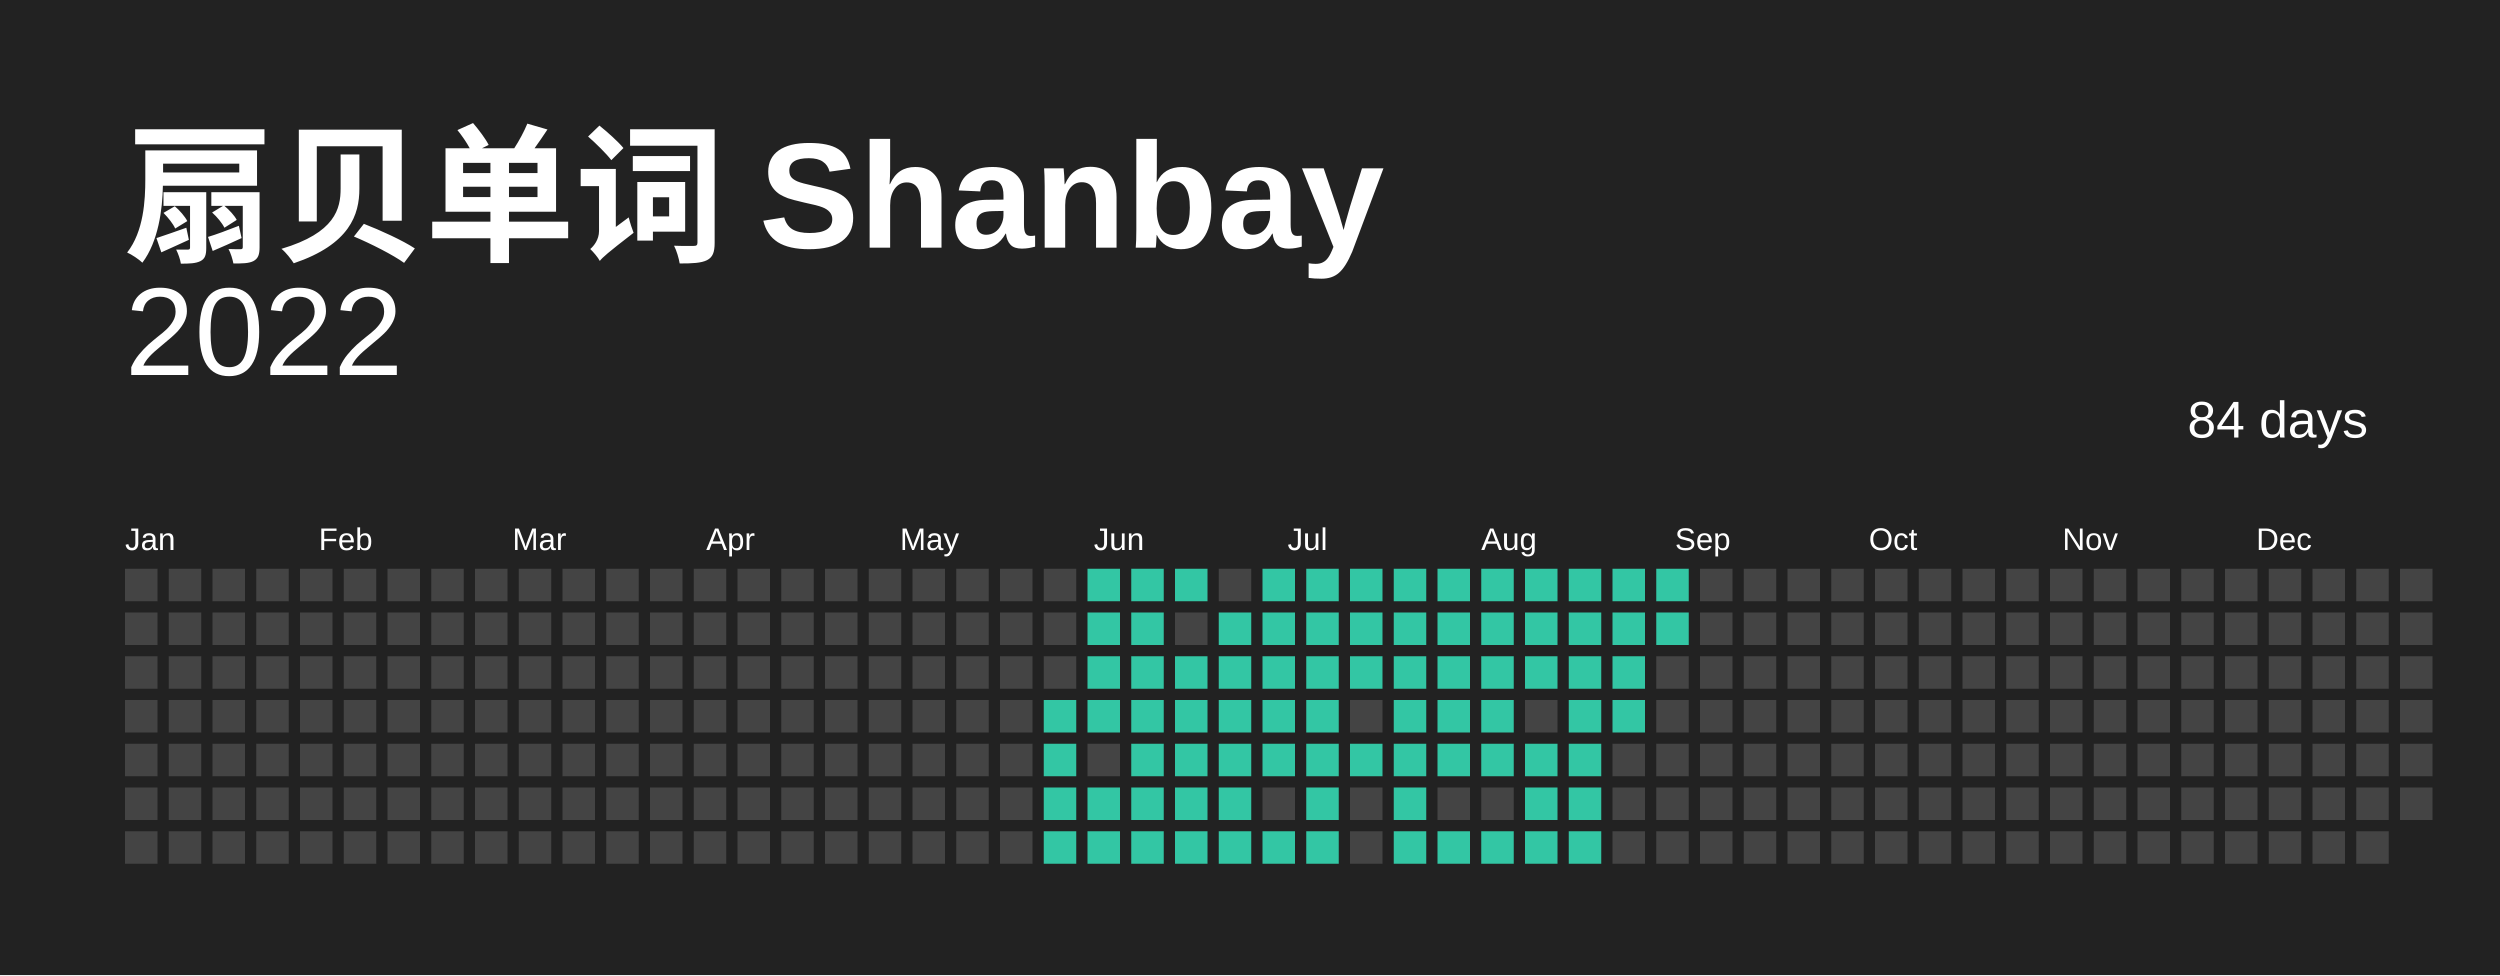
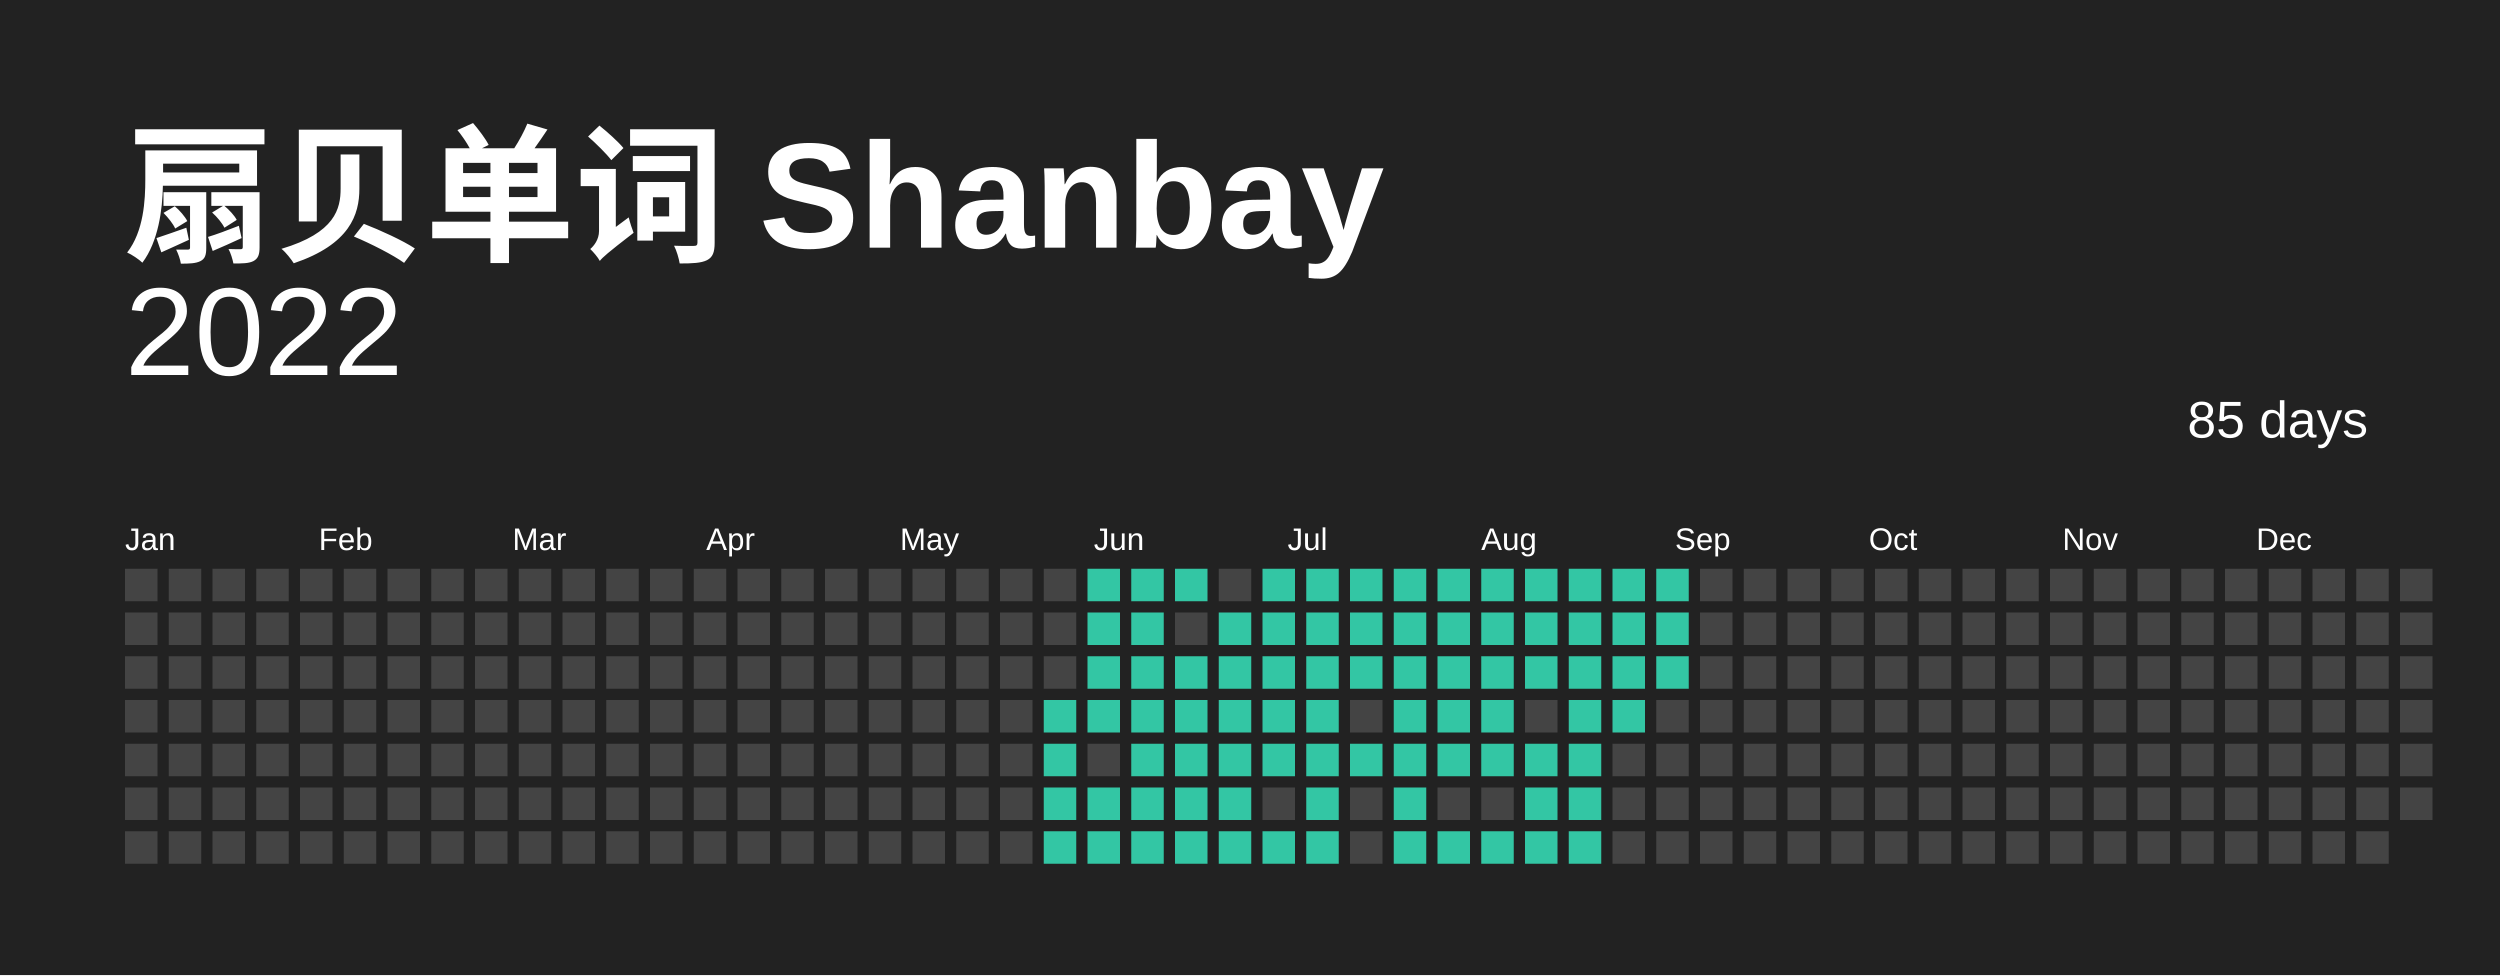
<svg xmlns="http://www.w3.org/2000/svg" baseProfile="full" height="78mm" version="1.1" viewBox="0,0,200,78" width="200mm">
  <defs />
  <rect fill="#222222" height="78" width="200" x="0" y="0" />
  <text fill="#FFFFFF" style="font-size:12px; font-family:Arial; font-weight:bold;" x="10" y="20"> 扇贝单词 Shanbay</text>
  <text alignment-baseline="hanging" fill="#FFFFFF" style="font-size:10.0px; font-family:Arial;" x="10" y="30">2022</text>
-   <text alignment-baseline="hanging" fill="#FFFFFF" style="font-size:4.125px; font-family:Arial;" x="175" y="35">84 days</text>
+   <text alignment-baseline="hanging" fill="#FFFFFF" style="font-size:4.125px; font-family:Arial;" x="175" y="35">85 days</text>
  <text fill="#FFFFFF" style="font-size:2.5px; font-family:Arial" x="10.0" y="44">Jan</text>
  <text fill="#FFFFFF" style="font-size:2.5px; font-family:Arial" x="25.5" y="44">Feb</text>
  <text fill="#FFFFFF" style="font-size:2.5px; font-family:Arial" x="41.0" y="44">Mar</text>
  <text fill="#FFFFFF" style="font-size:2.5px; font-family:Arial" x="56.5" y="44">Apr</text>
  <text fill="#FFFFFF" style="font-size:2.5px; font-family:Arial" x="72.0" y="44">May</text>
  <text fill="#FFFFFF" style="font-size:2.5px; font-family:Arial" x="87.5" y="44">Jun</text>
  <text fill="#FFFFFF" style="font-size:2.5px; font-family:Arial" x="103.0" y="44">Jul</text>
  <text fill="#FFFFFF" style="font-size:2.5px; font-family:Arial" x="118.5" y="44">Aug</text>
  <text fill="#FFFFFF" style="font-size:2.5px; font-family:Arial" x="134.0" y="44">Sep</text>
  <text fill="#FFFFFF" style="font-size:2.5px; font-family:Arial" x="149.5" y="44">Oct</text>
  <text fill="#FFFFFF" style="font-size:2.5px; font-family:Arial" x="165.0" y="44">Nov</text>
  <text fill="#FFFFFF" style="font-size:2.5px; font-family:Arial" x="180.5" y="44">Dec</text>
  <rect fill="#444444" height="2.6" width="2.6" x="10.0" y="45.5" />
  <rect fill="#444444" height="2.6" width="2.6" x="10.0" y="49.0" />
  <rect fill="#444444" height="2.6" width="2.6" x="10.0" y="52.5" />
  <rect fill="#444444" height="2.6" width="2.6" x="10.0" y="56.0" />
  <rect fill="#444444" height="2.6" width="2.6" x="10.0" y="59.5" />
  <rect fill="#444444" height="2.6" width="2.6" x="10.0" y="63.0" />
  <rect fill="#444444" height="2.6" width="2.6" x="10.0" y="66.5" />
  <rect fill="#444444" height="2.6" width="2.6" x="13.5" y="45.5" />
  <rect fill="#444444" height="2.6" width="2.6" x="13.5" y="49.0" />
  <rect fill="#444444" height="2.6" width="2.6" x="13.5" y="52.5" />
  <rect fill="#444444" height="2.6" width="2.6" x="13.5" y="56.0" />
  <rect fill="#444444" height="2.6" width="2.6" x="13.5" y="59.5" />
  <rect fill="#444444" height="2.6" width="2.6" x="13.5" y="63.0" />
  <rect fill="#444444" height="2.6" width="2.6" x="13.5" y="66.5" />
  <rect fill="#444444" height="2.6" width="2.6" x="17.0" y="45.5" />
  <rect fill="#444444" height="2.6" width="2.6" x="17.0" y="49.0" />
  <rect fill="#444444" height="2.6" width="2.6" x="17.0" y="52.5" />
  <rect fill="#444444" height="2.6" width="2.6" x="17.0" y="56.0" />
  <rect fill="#444444" height="2.6" width="2.6" x="17.0" y="59.5" />
  <rect fill="#444444" height="2.6" width="2.6" x="17.0" y="63.0" />
  <rect fill="#444444" height="2.6" width="2.6" x="17.0" y="66.5" />
  <rect fill="#444444" height="2.6" width="2.6" x="20.5" y="45.5" />
  <rect fill="#444444" height="2.6" width="2.6" x="20.5" y="49.0" />
  <rect fill="#444444" height="2.6" width="2.6" x="20.5" y="52.5" />
  <rect fill="#444444" height="2.6" width="2.6" x="20.5" y="56.0" />
  <rect fill="#444444" height="2.6" width="2.6" x="20.5" y="59.5" />
  <rect fill="#444444" height="2.6" width="2.6" x="20.5" y="63.0" />
  <rect fill="#444444" height="2.6" width="2.6" x="20.5" y="66.5" />
  <rect fill="#444444" height="2.6" width="2.6" x="24.0" y="45.5" />
  <rect fill="#444444" height="2.6" width="2.6" x="24.0" y="49.0" />
  <rect fill="#444444" height="2.6" width="2.6" x="24.0" y="52.5" />
  <rect fill="#444444" height="2.6" width="2.6" x="24.0" y="56.0" />
  <rect fill="#444444" height="2.6" width="2.6" x="24.0" y="59.5" />
  <rect fill="#444444" height="2.6" width="2.6" x="24.0" y="63.0" />
  <rect fill="#444444" height="2.6" width="2.6" x="24.0" y="66.5" />
  <rect fill="#444444" height="2.6" width="2.6" x="27.5" y="45.5" />
  <rect fill="#444444" height="2.6" width="2.6" x="27.5" y="49.0" />
  <rect fill="#444444" height="2.6" width="2.6" x="27.5" y="52.5" />
  <rect fill="#444444" height="2.6" width="2.6" x="27.5" y="56.0" />
  <rect fill="#444444" height="2.6" width="2.6" x="27.5" y="59.5" />
  <rect fill="#444444" height="2.6" width="2.6" x="27.5" y="63.0" />
  <rect fill="#444444" height="2.6" width="2.6" x="27.5" y="66.5" />
  <rect fill="#444444" height="2.6" width="2.6" x="31.0" y="45.5" />
  <rect fill="#444444" height="2.6" width="2.6" x="31.0" y="49.0" />
  <rect fill="#444444" height="2.6" width="2.6" x="31.0" y="52.5" />
  <rect fill="#444444" height="2.6" width="2.6" x="31.0" y="56.0" />
  <rect fill="#444444" height="2.6" width="2.6" x="31.0" y="59.5" />
  <rect fill="#444444" height="2.6" width="2.6" x="31.0" y="63.0" />
  <rect fill="#444444" height="2.6" width="2.6" x="31.0" y="66.5" />
  <rect fill="#444444" height="2.6" width="2.6" x="34.5" y="45.5" />
  <rect fill="#444444" height="2.6" width="2.6" x="34.5" y="49.0" />
  <rect fill="#444444" height="2.6" width="2.6" x="34.5" y="52.5" />
  <rect fill="#444444" height="2.6" width="2.6" x="34.5" y="56.0" />
  <rect fill="#444444" height="2.6" width="2.6" x="34.5" y="59.5" />
  <rect fill="#444444" height="2.6" width="2.6" x="34.5" y="63.0" />
  <rect fill="#444444" height="2.6" width="2.6" x="34.5" y="66.5" />
  <rect fill="#444444" height="2.6" width="2.6" x="38.0" y="45.5" />
  <rect fill="#444444" height="2.6" width="2.6" x="38.0" y="49.0" />
  <rect fill="#444444" height="2.6" width="2.6" x="38.0" y="52.5" />
  <rect fill="#444444" height="2.6" width="2.6" x="38.0" y="56.0" />
  <rect fill="#444444" height="2.6" width="2.6" x="38.0" y="59.5" />
  <rect fill="#444444" height="2.6" width="2.6" x="38.0" y="63.0" />
  <rect fill="#444444" height="2.6" width="2.6" x="38.0" y="66.5" />
  <rect fill="#444444" height="2.6" width="2.6" x="41.5" y="45.5" />
  <rect fill="#444444" height="2.6" width="2.6" x="41.5" y="49.0" />
  <rect fill="#444444" height="2.6" width="2.6" x="41.5" y="52.5" />
  <rect fill="#444444" height="2.6" width="2.6" x="41.5" y="56.0" />
  <rect fill="#444444" height="2.6" width="2.6" x="41.5" y="59.5" />
  <rect fill="#444444" height="2.6" width="2.6" x="41.5" y="63.0" />
  <rect fill="#444444" height="2.6" width="2.6" x="41.5" y="66.5" />
  <rect fill="#444444" height="2.6" width="2.6" x="45.0" y="45.5" />
  <rect fill="#444444" height="2.6" width="2.6" x="45.0" y="49.0" />
  <rect fill="#444444" height="2.6" width="2.6" x="45.0" y="52.5" />
  <rect fill="#444444" height="2.6" width="2.6" x="45.0" y="56.0" />
  <rect fill="#444444" height="2.6" width="2.6" x="45.0" y="59.5" />
  <rect fill="#444444" height="2.6" width="2.6" x="45.0" y="63.0" />
  <rect fill="#444444" height="2.6" width="2.6" x="45.0" y="66.5" />
  <rect fill="#444444" height="2.6" width="2.6" x="48.5" y="45.5" />
  <rect fill="#444444" height="2.6" width="2.6" x="48.5" y="49.0" />
  <rect fill="#444444" height="2.6" width="2.6" x="48.5" y="52.5" />
  <rect fill="#444444" height="2.6" width="2.6" x="48.5" y="56.0" />
  <rect fill="#444444" height="2.6" width="2.6" x="48.5" y="59.5" />
  <rect fill="#444444" height="2.6" width="2.6" x="48.5" y="63.0" />
  <rect fill="#444444" height="2.6" width="2.6" x="48.5" y="66.5" />
  <rect fill="#444444" height="2.6" width="2.6" x="52.0" y="45.5" />
  <rect fill="#444444" height="2.6" width="2.6" x="52.0" y="49.0" />
  <rect fill="#444444" height="2.6" width="2.6" x="52.0" y="52.5" />
  <rect fill="#444444" height="2.6" width="2.6" x="52.0" y="56.0" />
  <rect fill="#444444" height="2.6" width="2.6" x="52.0" y="59.5" />
  <rect fill="#444444" height="2.6" width="2.6" x="52.0" y="63.0" />
  <rect fill="#444444" height="2.6" width="2.6" x="52.0" y="66.5" />
  <rect fill="#444444" height="2.6" width="2.6" x="55.5" y="45.5" />
  <rect fill="#444444" height="2.6" width="2.6" x="55.5" y="49.0" />
  <rect fill="#444444" height="2.6" width="2.6" x="55.5" y="52.5" />
  <rect fill="#444444" height="2.6" width="2.6" x="55.5" y="56.0" />
  <rect fill="#444444" height="2.6" width="2.6" x="55.5" y="59.5" />
  <rect fill="#444444" height="2.6" width="2.6" x="55.5" y="63.0" />
  <rect fill="#444444" height="2.6" width="2.6" x="55.5" y="66.5" />
  <rect fill="#444444" height="2.6" width="2.6" x="59.0" y="45.5" />
  <rect fill="#444444" height="2.6" width="2.6" x="59.0" y="49.0" />
  <rect fill="#444444" height="2.6" width="2.6" x="59.0" y="52.5" />
  <rect fill="#444444" height="2.6" width="2.6" x="59.0" y="56.0" />
  <rect fill="#444444" height="2.6" width="2.6" x="59.0" y="59.5" />
  <rect fill="#444444" height="2.6" width="2.6" x="59.0" y="63.0" />
  <rect fill="#444444" height="2.6" width="2.6" x="59.0" y="66.5" />
  <rect fill="#444444" height="2.6" width="2.6" x="62.5" y="45.5" />
  <rect fill="#444444" height="2.6" width="2.6" x="62.5" y="49.0" />
  <rect fill="#444444" height="2.6" width="2.6" x="62.5" y="52.5" />
  <rect fill="#444444" height="2.6" width="2.6" x="62.5" y="56.0" />
  <rect fill="#444444" height="2.6" width="2.6" x="62.5" y="59.5" />
  <rect fill="#444444" height="2.6" width="2.6" x="62.5" y="63.0" />
  <rect fill="#444444" height="2.6" width="2.6" x="62.5" y="66.5" />
  <rect fill="#444444" height="2.6" width="2.6" x="66.0" y="45.5" />
  <rect fill="#444444" height="2.6" width="2.6" x="66.0" y="49.0" />
  <rect fill="#444444" height="2.6" width="2.6" x="66.0" y="52.5" />
  <rect fill="#444444" height="2.6" width="2.6" x="66.0" y="56.0" />
  <rect fill="#444444" height="2.6" width="2.6" x="66.0" y="59.5" />
  <rect fill="#444444" height="2.6" width="2.6" x="66.0" y="63.0" />
  <rect fill="#444444" height="2.6" width="2.6" x="66.0" y="66.5" />
  <rect fill="#444444" height="2.6" width="2.6" x="69.5" y="45.5" />
  <rect fill="#444444" height="2.6" width="2.6" x="69.5" y="49.0" />
  <rect fill="#444444" height="2.6" width="2.6" x="69.5" y="52.5" />
  <rect fill="#444444" height="2.6" width="2.6" x="69.5" y="56.0" />
  <rect fill="#444444" height="2.6" width="2.6" x="69.5" y="59.5" />
  <rect fill="#444444" height="2.6" width="2.6" x="69.5" y="63.0" />
  <rect fill="#444444" height="2.6" width="2.6" x="69.5" y="66.5" />
  <rect fill="#444444" height="2.6" width="2.6" x="73.0" y="45.5" />
  <rect fill="#444444" height="2.6" width="2.6" x="73.0" y="49.0" />
  <rect fill="#444444" height="2.6" width="2.6" x="73.0" y="52.5" />
  <rect fill="#444444" height="2.6" width="2.6" x="73.0" y="56.0" />
  <rect fill="#444444" height="2.6" width="2.6" x="73.0" y="59.5" />
  <rect fill="#444444" height="2.6" width="2.6" x="73.0" y="63.0" />
  <rect fill="#444444" height="2.6" width="2.6" x="73.0" y="66.5" />
  <rect fill="#444444" height="2.6" width="2.6" x="76.5" y="45.5" />
  <rect fill="#444444" height="2.6" width="2.6" x="76.5" y="49.0" />
  <rect fill="#444444" height="2.6" width="2.6" x="76.5" y="52.5" />
  <rect fill="#444444" height="2.6" width="2.6" x="76.5" y="56.0" />
  <rect fill="#444444" height="2.6" width="2.6" x="76.5" y="59.5" />
  <rect fill="#444444" height="2.6" width="2.6" x="76.5" y="63.0" />
  <rect fill="#444444" height="2.6" width="2.6" x="76.5" y="66.5" />
  <rect fill="#444444" height="2.6" width="2.6" x="80.0" y="45.5" />
  <rect fill="#444444" height="2.6" width="2.6" x="80.0" y="49.0" />
  <rect fill="#444444" height="2.6" width="2.6" x="80.0" y="52.5" />
  <rect fill="#444444" height="2.6" width="2.6" x="80.0" y="56.0" />
  <rect fill="#444444" height="2.6" width="2.6" x="80.0" y="59.5" />
  <rect fill="#444444" height="2.6" width="2.6" x="80.0" y="63.0" />
  <rect fill="#444444" height="2.6" width="2.6" x="80.0" y="66.5" />
  <rect fill="#444444" height="2.6" width="2.6" x="83.5" y="45.5" />
  <rect fill="#444444" height="2.6" width="2.6" x="83.5" y="49.0" />
  <rect fill="#444444" height="2.6" width="2.6" x="83.5" y="52.5" />
  <rect fill="#33C6A4" height="2.6" width="2.6" x="83.5" y="56.0" />
  <rect fill="#33C6A4" height="2.6" width="2.6" x="83.5" y="59.5" />
  <rect fill="#33C6A4" height="2.6" width="2.6" x="83.5" y="63.0" />
  <rect fill="#33C6A4" height="2.6" width="2.6" x="83.5" y="66.5" />
  <rect fill="#33C6A4" height="2.6" width="2.6" x="87.0" y="45.5" />
  <rect fill="#33C6A4" height="2.6" width="2.6" x="87.0" y="49.0" />
  <rect fill="#33C6A4" height="2.6" width="2.6" x="87.0" y="52.5" />
  <rect fill="#33C6A4" height="2.6" width="2.6" x="87.0" y="56.0" />
  <rect fill="#444444" height="2.6" width="2.6" x="87.0" y="59.5" />
  <rect fill="#33C6A4" height="2.6" width="2.6" x="87.0" y="63.0" />
  <rect fill="#33C6A4" height="2.6" width="2.6" x="87.0" y="66.5" />
  <rect fill="#33C6A4" height="2.6" width="2.6" x="90.5" y="45.5" />
  <rect fill="#33C6A4" height="2.6" width="2.6" x="90.5" y="49.0" />
  <rect fill="#33C6A4" height="2.6" width="2.6" x="90.5" y="52.5" />
  <rect fill="#33C6A4" height="2.6" width="2.6" x="90.5" y="56.0" />
  <rect fill="#33C6A4" height="2.6" width="2.6" x="90.5" y="59.5" />
  <rect fill="#33C6A4" height="2.6" width="2.6" x="90.5" y="63.0" />
  <rect fill="#33C6A4" height="2.6" width="2.6" x="90.5" y="66.5" />
  <rect fill="#33C6A4" height="2.6" width="2.6" x="94.0" y="45.5" />
  <rect fill="#444444" height="2.6" width="2.6" x="94.0" y="49.0" />
  <rect fill="#33C6A4" height="2.6" width="2.6" x="94.0" y="52.5" />
  <rect fill="#33C6A4" height="2.6" width="2.6" x="94.0" y="56.0" />
  <rect fill="#33C6A4" height="2.6" width="2.6" x="94.0" y="59.5" />
  <rect fill="#33C6A4" height="2.6" width="2.6" x="94.0" y="63.0" />
  <rect fill="#33C6A4" height="2.6" width="2.6" x="94.0" y="66.5" />
  <rect fill="#444444" height="2.6" width="2.6" x="97.5" y="45.5" />
  <rect fill="#33C6A4" height="2.6" width="2.6" x="97.5" y="49.0" />
  <rect fill="#33C6A4" height="2.6" width="2.6" x="97.5" y="52.5" />
  <rect fill="#33C6A4" height="2.6" width="2.6" x="97.5" y="56.0" />
  <rect fill="#33C6A4" height="2.6" width="2.6" x="97.5" y="59.5" />
  <rect fill="#33C6A4" height="2.6" width="2.6" x="97.5" y="63.0" />
  <rect fill="#33C6A4" height="2.6" width="2.6" x="97.5" y="66.5" />
  <rect fill="#33C6A4" height="2.6" width="2.6" x="101.0" y="45.5" />
  <rect fill="#33C6A4" height="2.6" width="2.6" x="101.0" y="49.0" />
  <rect fill="#33C6A4" height="2.6" width="2.6" x="101.0" y="52.5" />
  <rect fill="#33C6A4" height="2.6" width="2.6" x="101.0" y="56.0" />
  <rect fill="#33C6A4" height="2.6" width="2.6" x="101.0" y="59.5" />
  <rect fill="#444444" height="2.6" width="2.6" x="101.0" y="63.0" />
  <rect fill="#33C6A4" height="2.6" width="2.6" x="101.0" y="66.5" />
  <rect fill="#33C6A4" height="2.6" width="2.6" x="104.5" y="45.5" />
  <rect fill="#33C6A4" height="2.6" width="2.6" x="104.5" y="49.0" />
  <rect fill="#33C6A4" height="2.6" width="2.6" x="104.5" y="52.5" />
  <rect fill="#33C6A4" height="2.6" width="2.6" x="104.5" y="56.0" />
  <rect fill="#33C6A4" height="2.6" width="2.6" x="104.5" y="59.5" />
  <rect fill="#33C6A4" height="2.6" width="2.6" x="104.5" y="63.0" />
  <rect fill="#33C6A4" height="2.6" width="2.6" x="104.5" y="66.5" />
  <rect fill="#33C6A4" height="2.6" width="2.6" x="108.0" y="45.5" />
  <rect fill="#33C6A4" height="2.6" width="2.6" x="108.0" y="49.0" />
  <rect fill="#33C6A4" height="2.6" width="2.6" x="108.0" y="52.5" />
  <rect fill="#444444" height="2.6" width="2.6" x="108.0" y="56.0" />
  <rect fill="#33C6A4" height="2.6" width="2.6" x="108.0" y="59.5" />
  <rect fill="#444444" height="2.6" width="2.6" x="108.0" y="63.0" />
  <rect fill="#444444" height="2.6" width="2.6" x="108.0" y="66.5" />
  <rect fill="#33C6A4" height="2.6" width="2.6" x="111.5" y="45.5" />
  <rect fill="#33C6A4" height="2.6" width="2.6" x="111.5" y="49.0" />
  <rect fill="#33C6A4" height="2.6" width="2.6" x="111.5" y="52.5" />
  <rect fill="#33C6A4" height="2.6" width="2.6" x="111.5" y="56.0" />
  <rect fill="#33C6A4" height="2.6" width="2.6" x="111.5" y="59.5" />
  <rect fill="#33C6A4" height="2.6" width="2.6" x="111.5" y="63.0" />
  <rect fill="#33C6A4" height="2.6" width="2.6" x="111.5" y="66.5" />
  <rect fill="#33C6A4" height="2.6" width="2.6" x="115.0" y="45.5" />
  <rect fill="#33C6A4" height="2.6" width="2.6" x="115.0" y="49.0" />
  <rect fill="#33C6A4" height="2.6" width="2.6" x="115.0" y="52.5" />
  <rect fill="#33C6A4" height="2.6" width="2.6" x="115.0" y="56.0" />
  <rect fill="#33C6A4" height="2.6" width="2.6" x="115.0" y="59.5" />
  <rect fill="#444444" height="2.6" width="2.6" x="115.0" y="63.0" />
  <rect fill="#33C6A4" height="2.6" width="2.6" x="115.0" y="66.5" />
  <rect fill="#33C6A4" height="2.6" width="2.6" x="118.5" y="45.5" />
  <rect fill="#33C6A4" height="2.6" width="2.6" x="118.5" y="49.0" />
  <rect fill="#33C6A4" height="2.6" width="2.6" x="118.5" y="52.5" />
  <rect fill="#33C6A4" height="2.6" width="2.6" x="118.5" y="56.0" />
  <rect fill="#33C6A4" height="2.6" width="2.6" x="118.5" y="59.5" />
  <rect fill="#444444" height="2.6" width="2.6" x="118.5" y="63.0" />
  <rect fill="#33C6A4" height="2.6" width="2.6" x="118.5" y="66.5" />
  <rect fill="#33C6A4" height="2.6" width="2.6" x="122.0" y="45.5" />
  <rect fill="#33C6A4" height="2.6" width="2.6" x="122.0" y="49.0" />
  <rect fill="#33C6A4" height="2.6" width="2.6" x="122.0" y="52.5" />
  <rect fill="#444444" height="2.6" width="2.6" x="122.0" y="56.0" />
  <rect fill="#33C6A4" height="2.6" width="2.6" x="122.0" y="59.5" />
  <rect fill="#33C6A4" height="2.6" width="2.6" x="122.0" y="63.0" />
  <rect fill="#33C6A4" height="2.6" width="2.6" x="122.0" y="66.5" />
  <rect fill="#33C6A4" height="2.6" width="2.6" x="125.5" y="45.5" />
  <rect fill="#33C6A4" height="2.6" width="2.6" x="125.5" y="49.0" />
  <rect fill="#33C6A4" height="2.6" width="2.6" x="125.5" y="52.5" />
  <rect fill="#33C6A4" height="2.6" width="2.6" x="125.5" y="56.0" />
  <rect fill="#33C6A4" height="2.6" width="2.6" x="125.5" y="59.5" />
  <rect fill="#33C6A4" height="2.6" width="2.6" x="125.5" y="63.0" />
  <rect fill="#33C6A4" height="2.6" width="2.6" x="125.5" y="66.5" />
  <rect fill="#33C6A4" height="2.6" width="2.6" x="129.0" y="45.5" />
  <rect fill="#33C6A4" height="2.6" width="2.6" x="129.0" y="49.0" />
  <rect fill="#33C6A4" height="2.6" width="2.6" x="129.0" y="52.5" />
  <rect fill="#33C6A4" height="2.6" width="2.6" x="129.0" y="56.0" />
  <rect fill="#444444" height="2.6" width="2.6" x="129.0" y="59.5" />
  <rect fill="#444444" height="2.6" width="2.6" x="129.0" y="63.0" />
  <rect fill="#444444" height="2.6" width="2.6" x="129.0" y="66.5" />
  <rect fill="#33C6A4" height="2.6" width="2.6" x="132.5" y="45.5" />
  <rect fill="#33C6A4" height="2.6" width="2.6" x="132.5" y="49.0" />
-   <rect fill="#444444" height="2.6" width="2.6" x="132.5" y="52.5" />
+   <rect fill="#33C6A4" height="2.6" width="2.6" x="132.5" y="52.5" />
  <rect fill="#444444" height="2.6" width="2.6" x="132.5" y="56.0" />
  <rect fill="#444444" height="2.6" width="2.6" x="132.5" y="59.5" />
  <rect fill="#444444" height="2.6" width="2.6" x="132.5" y="63.0" />
  <rect fill="#444444" height="2.6" width="2.6" x="132.5" y="66.5" />
  <rect fill="#444444" height="2.6" width="2.6" x="136.0" y="45.5" />
  <rect fill="#444444" height="2.6" width="2.6" x="136.0" y="49.0" />
  <rect fill="#444444" height="2.6" width="2.6" x="136.0" y="52.5" />
  <rect fill="#444444" height="2.6" width="2.6" x="136.0" y="56.0" />
  <rect fill="#444444" height="2.6" width="2.6" x="136.0" y="59.5" />
  <rect fill="#444444" height="2.6" width="2.6" x="136.0" y="63.0" />
  <rect fill="#444444" height="2.6" width="2.6" x="136.0" y="66.5" />
  <rect fill="#444444" height="2.6" width="2.6" x="139.5" y="45.5" />
  <rect fill="#444444" height="2.6" width="2.6" x="139.5" y="49.0" />
  <rect fill="#444444" height="2.6" width="2.6" x="139.5" y="52.5" />
  <rect fill="#444444" height="2.6" width="2.6" x="139.5" y="56.0" />
  <rect fill="#444444" height="2.6" width="2.6" x="139.5" y="59.5" />
  <rect fill="#444444" height="2.6" width="2.6" x="139.5" y="63.0" />
  <rect fill="#444444" height="2.6" width="2.6" x="139.5" y="66.5" />
  <rect fill="#444444" height="2.6" width="2.6" x="143.0" y="45.5" />
  <rect fill="#444444" height="2.6" width="2.6" x="143.0" y="49.0" />
  <rect fill="#444444" height="2.6" width="2.6" x="143.0" y="52.5" />
  <rect fill="#444444" height="2.6" width="2.6" x="143.0" y="56.0" />
  <rect fill="#444444" height="2.6" width="2.6" x="143.0" y="59.5" />
  <rect fill="#444444" height="2.6" width="2.6" x="143.0" y="63.0" />
  <rect fill="#444444" height="2.6" width="2.6" x="143.0" y="66.5" />
  <rect fill="#444444" height="2.6" width="2.6" x="146.5" y="45.5" />
  <rect fill="#444444" height="2.6" width="2.6" x="146.5" y="49.0" />
  <rect fill="#444444" height="2.6" width="2.6" x="146.5" y="52.5" />
  <rect fill="#444444" height="2.6" width="2.6" x="146.5" y="56.0" />
  <rect fill="#444444" height="2.6" width="2.6" x="146.5" y="59.5" />
  <rect fill="#444444" height="2.6" width="2.6" x="146.5" y="63.0" />
  <rect fill="#444444" height="2.6" width="2.6" x="146.5" y="66.5" />
  <rect fill="#444444" height="2.6" width="2.6" x="150.0" y="45.5" />
  <rect fill="#444444" height="2.6" width="2.6" x="150.0" y="49.0" />
  <rect fill="#444444" height="2.6" width="2.6" x="150.0" y="52.5" />
  <rect fill="#444444" height="2.6" width="2.6" x="150.0" y="56.0" />
  <rect fill="#444444" height="2.6" width="2.6" x="150.0" y="59.5" />
  <rect fill="#444444" height="2.6" width="2.6" x="150.0" y="63.0" />
  <rect fill="#444444" height="2.6" width="2.6" x="150.0" y="66.5" />
  <rect fill="#444444" height="2.6" width="2.6" x="153.5" y="45.5" />
  <rect fill="#444444" height="2.6" width="2.6" x="153.5" y="49.0" />
  <rect fill="#444444" height="2.6" width="2.6" x="153.5" y="52.5" />
  <rect fill="#444444" height="2.6" width="2.6" x="153.5" y="56.0" />
  <rect fill="#444444" height="2.6" width="2.6" x="153.5" y="59.5" />
  <rect fill="#444444" height="2.6" width="2.6" x="153.5" y="63.0" />
  <rect fill="#444444" height="2.6" width="2.6" x="153.5" y="66.5" />
  <rect fill="#444444" height="2.6" width="2.6" x="157.0" y="45.5" />
  <rect fill="#444444" height="2.6" width="2.6" x="157.0" y="49.0" />
  <rect fill="#444444" height="2.6" width="2.6" x="157.0" y="52.5" />
  <rect fill="#444444" height="2.6" width="2.6" x="157.0" y="56.0" />
  <rect fill="#444444" height="2.6" width="2.6" x="157.0" y="59.5" />
  <rect fill="#444444" height="2.6" width="2.6" x="157.0" y="63.0" />
  <rect fill="#444444" height="2.6" width="2.6" x="157.0" y="66.5" />
  <rect fill="#444444" height="2.6" width="2.6" x="160.5" y="45.5" />
  <rect fill="#444444" height="2.6" width="2.6" x="160.5" y="49.0" />
  <rect fill="#444444" height="2.6" width="2.6" x="160.5" y="52.5" />
  <rect fill="#444444" height="2.6" width="2.6" x="160.5" y="56.0" />
  <rect fill="#444444" height="2.6" width="2.6" x="160.5" y="59.5" />
  <rect fill="#444444" height="2.6" width="2.6" x="160.5" y="63.0" />
  <rect fill="#444444" height="2.6" width="2.6" x="160.5" y="66.5" />
  <rect fill="#444444" height="2.6" width="2.6" x="164.0" y="45.5" />
  <rect fill="#444444" height="2.6" width="2.6" x="164.0" y="49.0" />
  <rect fill="#444444" height="2.6" width="2.6" x="164.0" y="52.5" />
  <rect fill="#444444" height="2.6" width="2.6" x="164.0" y="56.0" />
  <rect fill="#444444" height="2.6" width="2.6" x="164.0" y="59.5" />
  <rect fill="#444444" height="2.6" width="2.6" x="164.0" y="63.0" />
  <rect fill="#444444" height="2.6" width="2.6" x="164.0" y="66.5" />
  <rect fill="#444444" height="2.6" width="2.6" x="167.5" y="45.5" />
  <rect fill="#444444" height="2.6" width="2.6" x="167.5" y="49.0" />
  <rect fill="#444444" height="2.6" width="2.6" x="167.5" y="52.5" />
  <rect fill="#444444" height="2.6" width="2.6" x="167.5" y="56.0" />
  <rect fill="#444444" height="2.6" width="2.6" x="167.5" y="59.5" />
  <rect fill="#444444" height="2.6" width="2.6" x="167.5" y="63.0" />
  <rect fill="#444444" height="2.6" width="2.6" x="167.5" y="66.5" />
  <rect fill="#444444" height="2.6" width="2.6" x="171.0" y="45.5" />
  <rect fill="#444444" height="2.6" width="2.6" x="171.0" y="49.0" />
  <rect fill="#444444" height="2.6" width="2.6" x="171.0" y="52.5" />
  <rect fill="#444444" height="2.6" width="2.6" x="171.0" y="56.0" />
  <rect fill="#444444" height="2.6" width="2.6" x="171.0" y="59.5" />
  <rect fill="#444444" height="2.6" width="2.6" x="171.0" y="63.0" />
  <rect fill="#444444" height="2.6" width="2.6" x="171.0" y="66.5" />
  <rect fill="#444444" height="2.6" width="2.6" x="174.5" y="45.5" />
  <rect fill="#444444" height="2.6" width="2.6" x="174.5" y="49.0" />
  <rect fill="#444444" height="2.6" width="2.6" x="174.5" y="52.5" />
  <rect fill="#444444" height="2.6" width="2.6" x="174.5" y="56.0" />
  <rect fill="#444444" height="2.6" width="2.6" x="174.5" y="59.5" />
  <rect fill="#444444" height="2.6" width="2.6" x="174.5" y="63.0" />
  <rect fill="#444444" height="2.6" width="2.6" x="174.5" y="66.5" />
  <rect fill="#444444" height="2.6" width="2.6" x="178.0" y="45.5" />
  <rect fill="#444444" height="2.6" width="2.6" x="178.0" y="49.0" />
  <rect fill="#444444" height="2.6" width="2.6" x="178.0" y="52.5" />
  <rect fill="#444444" height="2.6" width="2.6" x="178.0" y="56.0" />
  <rect fill="#444444" height="2.6" width="2.6" x="178.0" y="59.5" />
  <rect fill="#444444" height="2.6" width="2.6" x="178.0" y="63.0" />
  <rect fill="#444444" height="2.6" width="2.6" x="178.0" y="66.5" />
  <rect fill="#444444" height="2.6" width="2.6" x="181.5" y="45.5" />
  <rect fill="#444444" height="2.6" width="2.6" x="181.5" y="49.0" />
  <rect fill="#444444" height="2.6" width="2.6" x="181.5" y="52.5" />
  <rect fill="#444444" height="2.6" width="2.6" x="181.5" y="56.0" />
  <rect fill="#444444" height="2.6" width="2.6" x="181.5" y="59.5" />
  <rect fill="#444444" height="2.6" width="2.6" x="181.5" y="63.0" />
  <rect fill="#444444" height="2.6" width="2.6" x="181.5" y="66.5" />
  <rect fill="#444444" height="2.6" width="2.6" x="185.0" y="45.5" />
  <rect fill="#444444" height="2.6" width="2.6" x="185.0" y="49.0" />
  <rect fill="#444444" height="2.6" width="2.6" x="185.0" y="52.5" />
  <rect fill="#444444" height="2.6" width="2.6" x="185.0" y="56.0" />
  <rect fill="#444444" height="2.6" width="2.6" x="185.0" y="59.5" />
  <rect fill="#444444" height="2.6" width="2.6" x="185.0" y="63.0" />
  <rect fill="#444444" height="2.6" width="2.6" x="185.0" y="66.5" />
  <rect fill="#444444" height="2.6" width="2.6" x="188.5" y="45.5" />
  <rect fill="#444444" height="2.6" width="2.6" x="188.5" y="49.0" />
  <rect fill="#444444" height="2.6" width="2.6" x="188.5" y="52.5" />
  <rect fill="#444444" height="2.6" width="2.6" x="188.5" y="56.0" />
  <rect fill="#444444" height="2.6" width="2.6" x="188.5" y="59.5" />
  <rect fill="#444444" height="2.6" width="2.6" x="188.5" y="63.0" />
  <rect fill="#444444" height="2.6" width="2.6" x="188.5" y="66.5" />
  <rect fill="#444444" height="2.6" width="2.6" x="192.0" y="45.5" />
  <rect fill="#444444" height="2.6" width="2.6" x="192.0" y="49.0" />
  <rect fill="#444444" height="2.6" width="2.6" x="192.0" y="52.5" />
  <rect fill="#444444" height="2.6" width="2.6" x="192.0" y="56.0" />
  <rect fill="#444444" height="2.6" width="2.6" x="192.0" y="59.5" />
  <rect fill="#444444" height="2.6" width="2.6" x="192.0" y="63.0" />
</svg>
